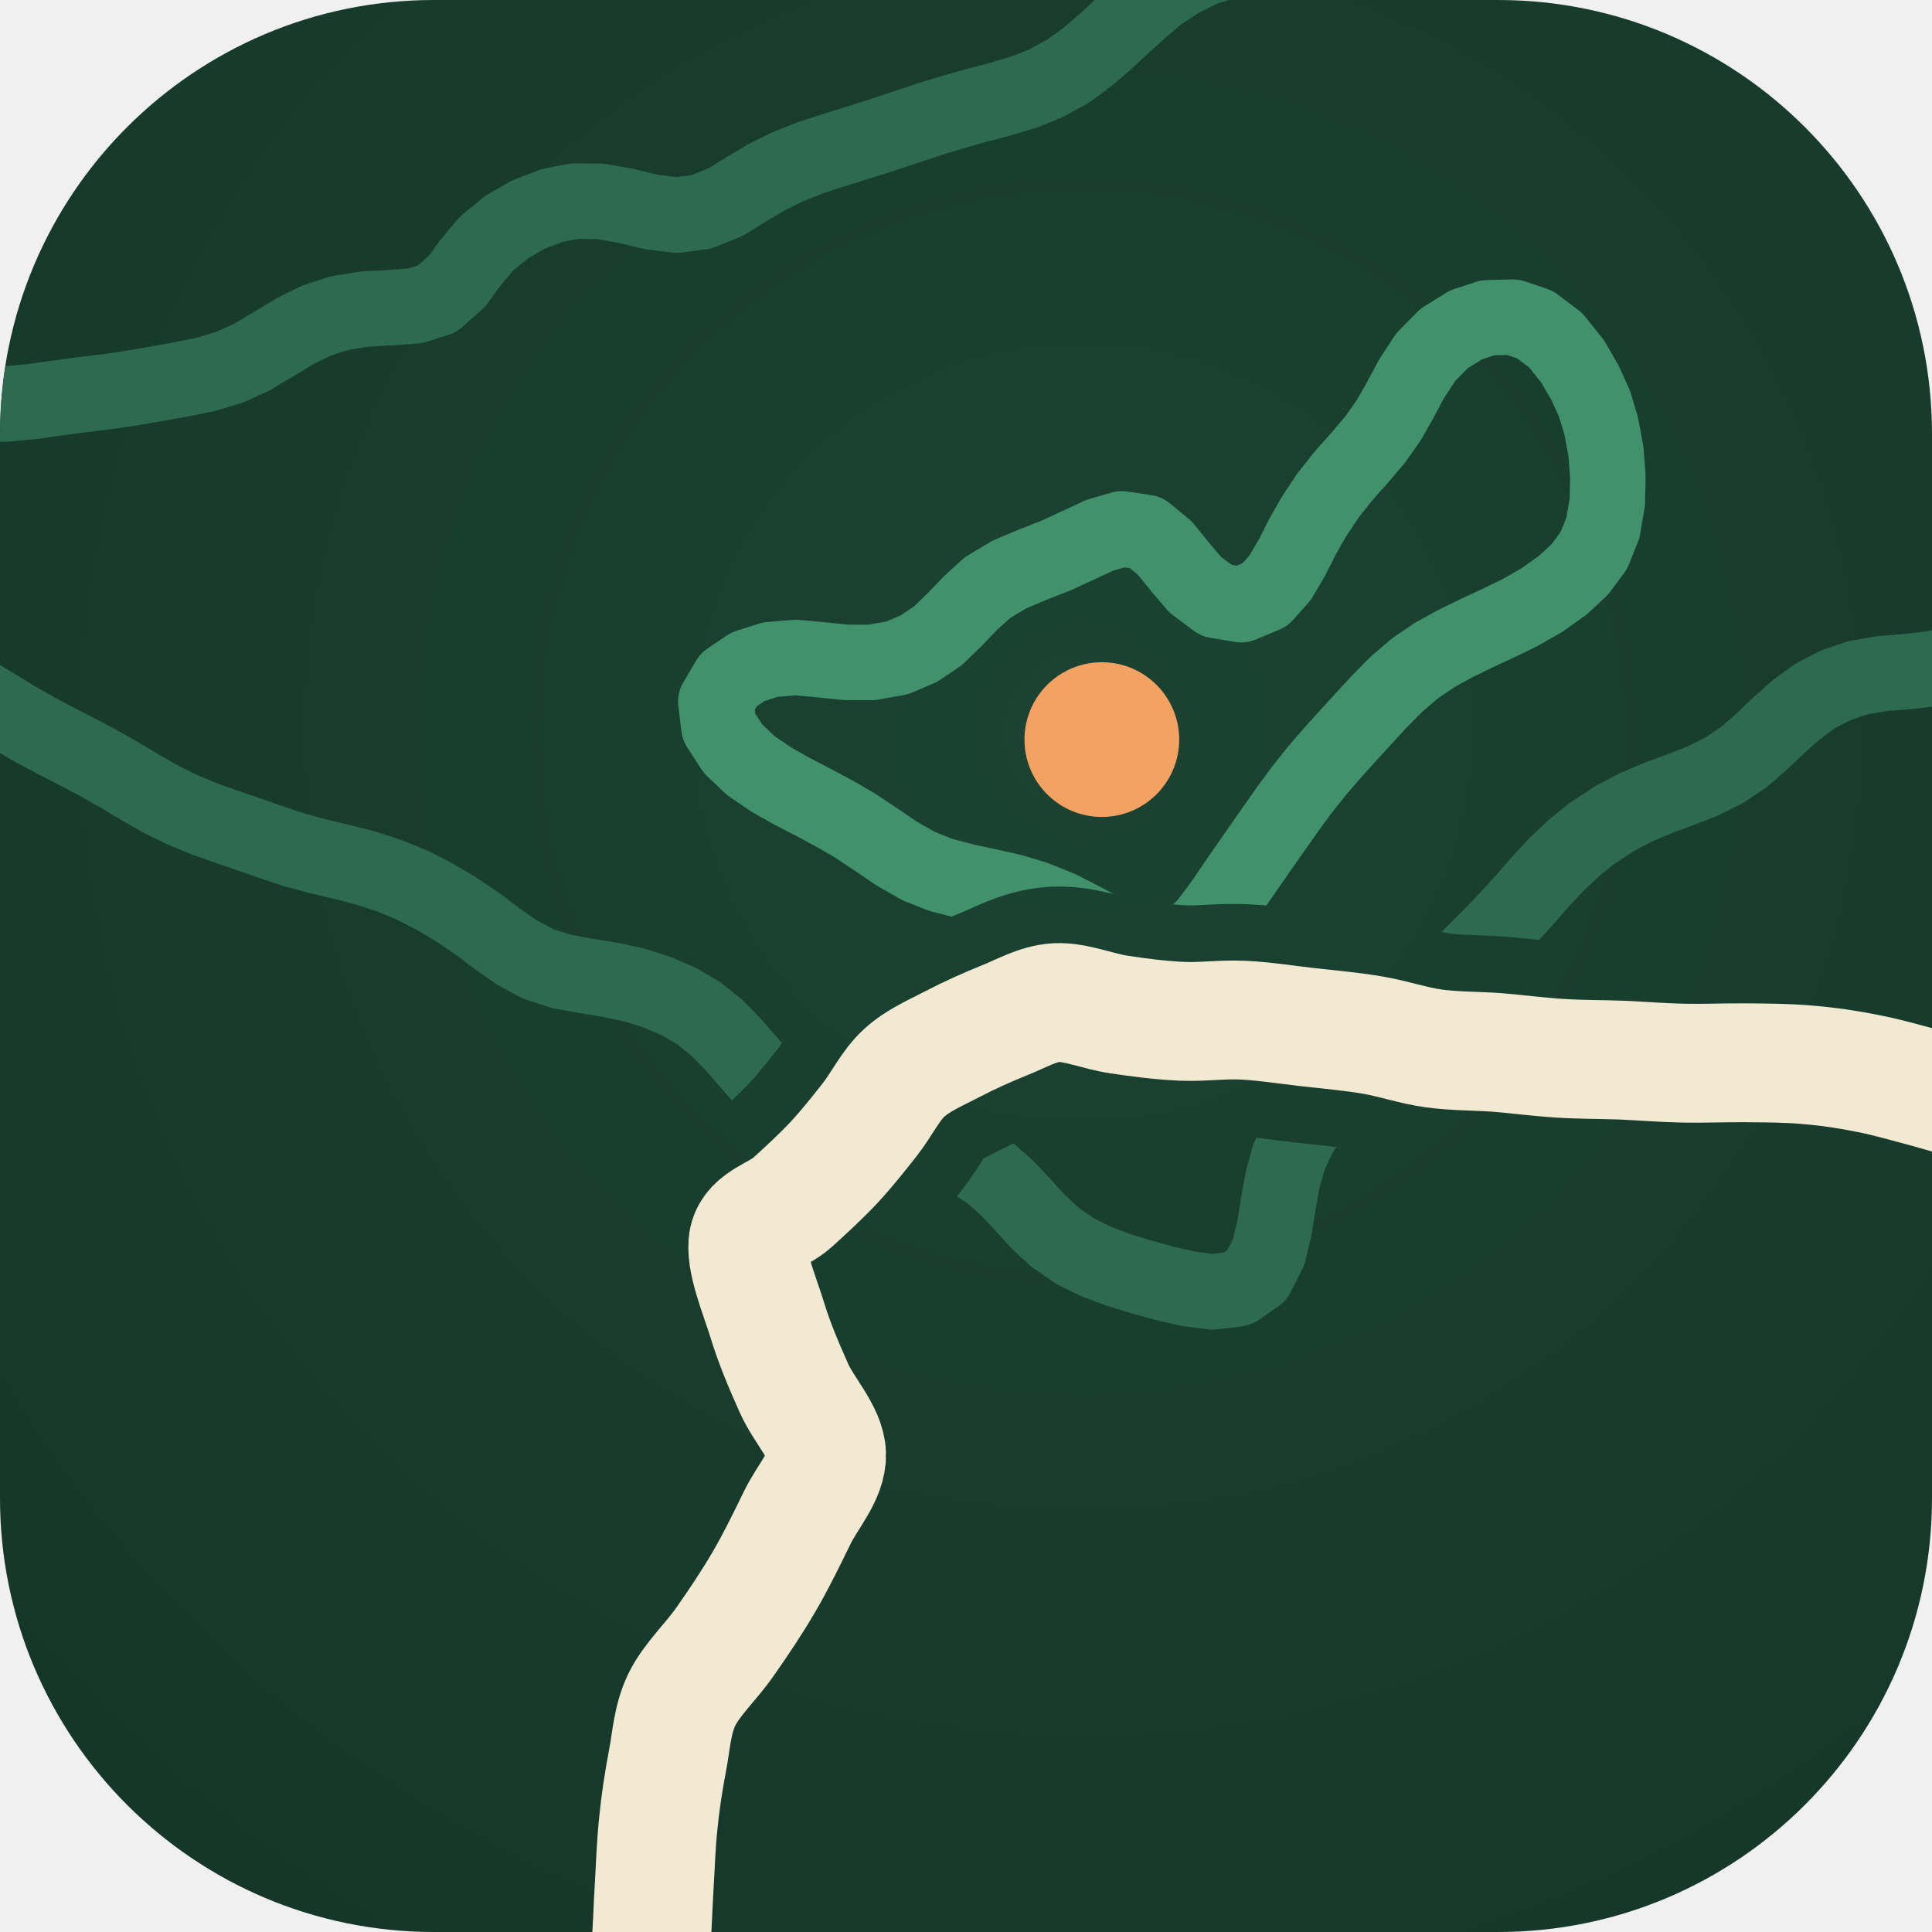
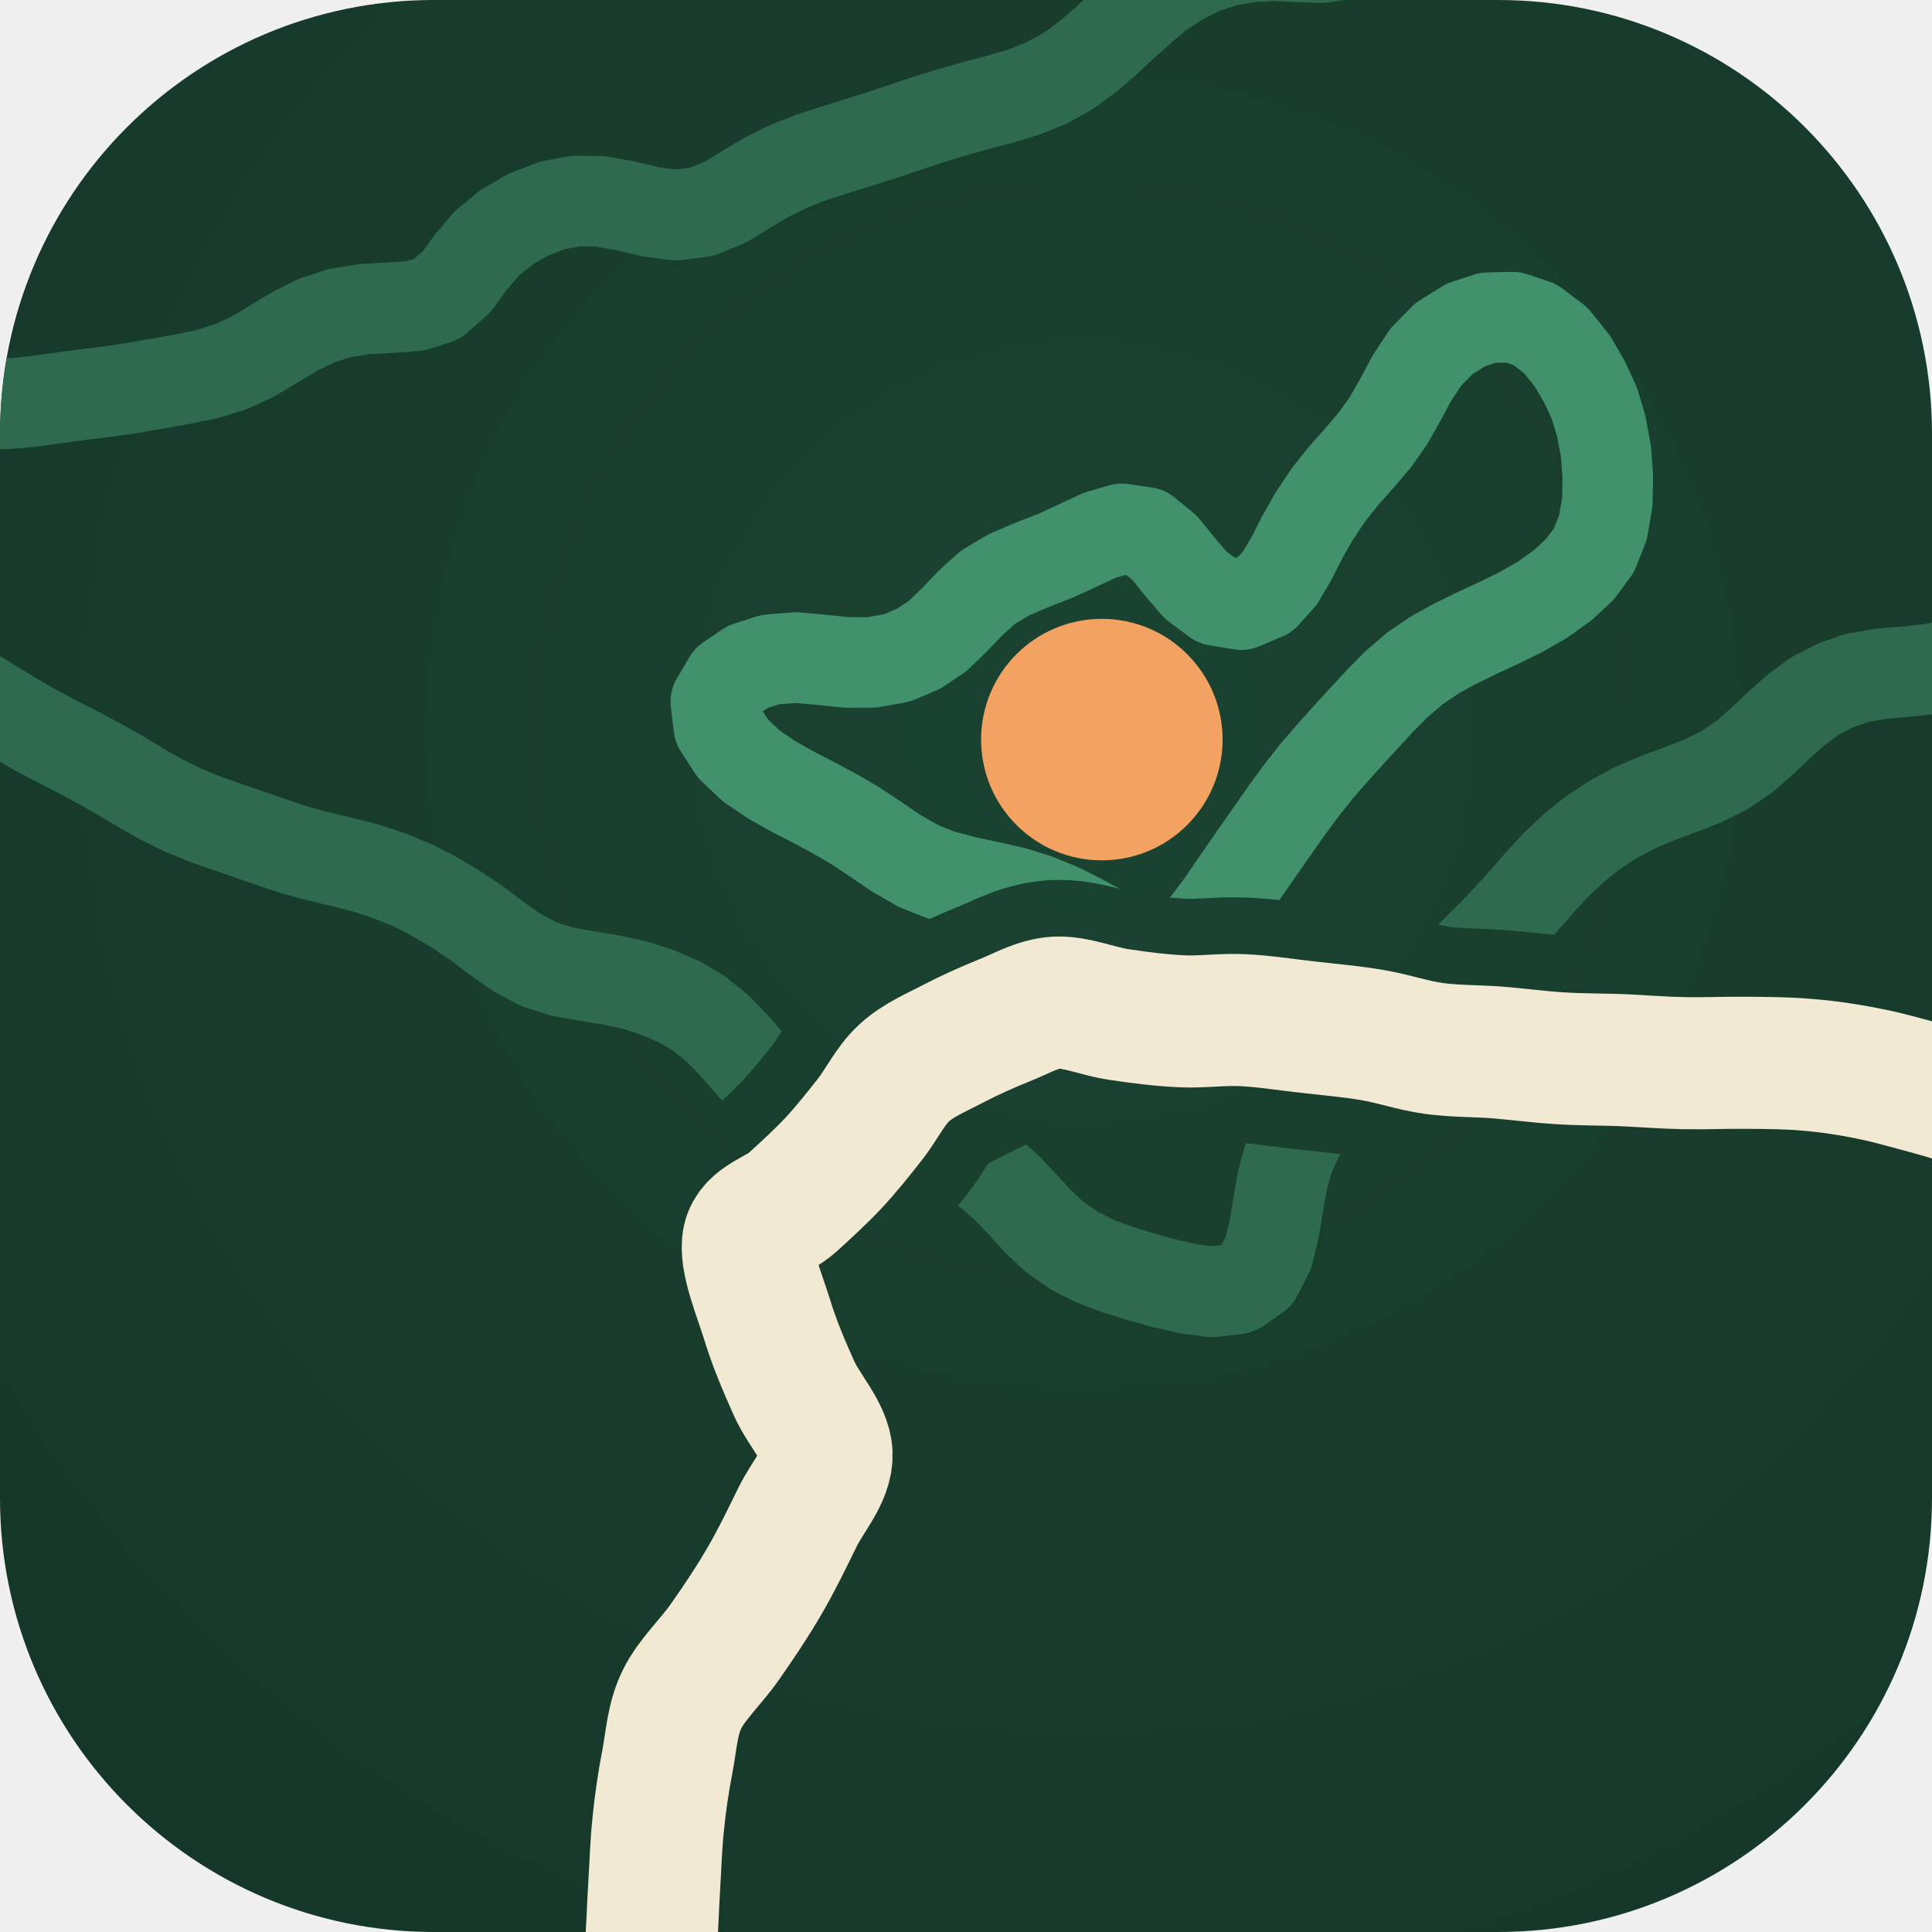
<svg xmlns="http://www.w3.org/2000/svg" width="32" height="32" viewBox="0 0 1024 1024">
  <defs>
    <clipPath id="tile-small">
      <rect width="1024" height="1024" rx="230" />
    </clipPath>
  </defs>
  <g clip-path="url(#tile-small)">
    <defs>
      <radialGradient id="g" cx="0.56" cy="0.38" r="0.8">
        <stop offset="0" stop-color="#1B4332" />
        <stop offset="1" stop-color="#143628" />
      </radialGradient>
    </defs>
    <rect width="1024" height="1024" fill="url(#g)" />
    <defs>
      <mask id="trail-gap-1" maskUnits="userSpaceOnUse" x="-200" y="-200" width="1424" height="1424">
        <rect x="-200" y="-200" width="1424" height="1424" fill="#fff" />
-         <path d="M332.1 1100.3 C333.5 1094.8 338.2 1078.5 340.3 1067.5 C342.4 1056.4 343.7 1045.3 344.8 1034.1 C345.8 1022.8 346.0 1011.5 346.7 1000.3 C347.4 989.0 347.7 977.7 348.9 966.5 C350.0 955.3 351.7 944.1 353.8 933.2 C355.9 922.2 356.3 911.3 361.4 900.8 C366.5 890.3 377.0 880.6 384.3 870.1 C391.6 859.7 398.7 849.1 405.1 838.1 C411.5 827.1 417.2 815.4 422.7 804.1 C428.2 792.9 438.4 782.1 438.1 770.7 C437.7 759.3 425.9 747.4 420.7 735.5 C415.4 723.6 410.5 712.2 406.5 699.1 C402.5 686.1 394.5 667.4 396.7 657.1 C399.0 646.8 412.4 644.2 419.9 637.4 C427.4 630.6 434.8 623.8 441.7 616.5 C448.5 609.2 454.7 601.4 461.0 593.4 C467.3 585.4 472.0 575.2 479.3 568.6 C486.6 561.9 496.2 557.9 505.0 553.3 C513.8 548.7 523.0 544.6 532.1 540.9 C541.3 537.3 549.8 532.0 559.9 531.4 C570.1 530.9 582.0 536.1 593.0 537.7 C604.1 539.4 615.3 540.8 626.3 541.3 C637.2 541.8 647.4 540.2 658.6 540.7 C669.7 541.2 681.6 543.1 693.1 544.4 C704.5 545.7 716.3 546.7 727.4 548.6 C738.6 550.5 749.0 554.2 760.0 555.7 C771.0 557.2 782.2 557.0 793.3 557.8 C804.4 558.7 815.6 560.2 826.7 560.9 C837.7 561.6 848.8 561.5 859.8 561.9 C870.8 562.4 881.6 563.3 892.5 563.5 C903.5 563.7 914.5 563.2 925.5 563.3 C936.4 563.4 947.4 563.4 958.3 564.4 C969.2 565.3 980.0 566.9 990.7 569.1 C1001.4 571.2 1012.0 574.4 1022.7 577.2 C1033.3 580.1 1043.9 583.6 1054.6 586.2 C1065.3 588.7 1075.9 592.1 1086.8 592.7 C1097.7 593.3 1114.5 590.4 1120.0 590.0" fill="none" stroke="#000" stroke-width="123" stroke-linecap="round" stroke-linejoin="round" />
+         <path d="M332.1 1100.3 C333.5 1094.8 338.2 1078.5 340.3 1067.5 C342.4 1056.4 343.7 1045.3 344.8 1034.1 C345.8 1022.8 346.0 1011.5 346.7 1000.3 C347.4 989.0 347.7 977.7 348.9 966.5 C350.0 955.3 351.7 944.1 353.8 933.2 C355.9 922.2 356.3 911.3 361.4 900.8 C366.5 890.3 377.0 880.6 384.3 870.1 C391.6 859.7 398.7 849.1 405.1 838.1 C411.5 827.1 417.2 815.4 422.7 804.1 C428.2 792.9 438.4 782.1 438.1 770.7 C437.7 759.3 425.9 747.4 420.7 735.5 C415.4 723.6 410.5 712.2 406.5 699.1 C402.5 686.1 394.5 667.4 396.7 657.1 C399.0 646.8 412.4 644.2 419.9 637.4 C427.4 630.6 434.8 623.8 441.7 616.5 C448.5 609.2 454.7 601.4 461.0 593.4 C467.3 585.4 472.0 575.2 479.3 568.6 C486.6 561.9 496.2 557.9 505.0 553.3 C513.8 548.7 523.0 544.6 532.1 540.9 C541.3 537.3 549.8 532.0 559.9 531.4 C570.1 530.9 582.0 536.1 593.0 537.7 C604.1 539.4 615.3 540.8 626.3 541.3 C637.2 541.8 647.4 540.2 658.6 540.7 C669.7 541.2 681.6 543.1 693.1 544.4 C704.5 545.7 716.3 546.7 727.4 548.6 C738.6 550.5 749.0 554.2 760.0 555.7 C771.0 557.2 782.2 557.0 793.3 557.8 C804.4 558.7 815.6 560.2 826.7 560.9 C837.7 561.6 848.8 561.5 859.8 561.9 C870.8 562.4 881.6 563.3 892.5 563.5 C903.5 563.7 914.5 563.2 925.5 563.3 C936.4 563.4 947.4 563.4 958.3 564.4 C969.2 565.3 980.0 566.9 990.7 569.1 C1001.4 571.2 1012.0 574.4 1022.7 577.2 C1033.3 580.1 1043.9 583.6 1054.6 586.2 C1065.3 588.7 1075.9 592.1 1086.8 592.7 C1097.7 593.3 1114.5 590.4 1120.0 590.0" fill="none" stroke="#000" stroke-width="130" stroke-linecap="round" stroke-linejoin="round" />
      </mask>
    </defs>
    <g mask="url(#trail-gap-1)" opacity="1">
-       <path d="M629.8 499.4L639.1 490.4L646.9 480.1L654 469.7L660.9 459.7L668 449.5L675 439.5L682.3 429.1L689.8 418.9L697.8 408.8L706.1 399.2L714.5 389.9L722.9 380.7L731.4 371.5L740.1 362.7L749.9 354.3L760.5 347.1L771.2 341.2L782.9 335.5L794.5 330.1L805.4 324.8L817.2 318.1L828.4 310.1L837.4 301.7L844.8 291.7L849.6 279.7L851.9 266.2L852.2 252.8L851.2 239.4L848.7 225.9L845.1 213.9L840.1 202.9L833.5 191.5L824.5 180.3L813.5 172L801.9 168.1L788.6 168.4L777 172.2L765.4 179.4L755.6 189.4L748.2 200.7L741.9 212.5L735.9 223L728.9 232.9L720.5 242.8L712.2 252.1L703.8 262.7L696.3 274L690.3 284.6L684.8 295.5L678.5 306.2L670.5 315.2L657.9 320.5L644.7 318.3L633.6 310L625.8 300.9L617.3 290.4L607.3 282.2L594.6 280.3L582.9 283.7L571.5 289L559.8 294.4L547.3 299.3L535 304.5L523.6 311.3L514.5 319.5L506 328.4L497.1 337L487 343.8L475.5 348.7L462.1 351.1L448.6 351.1L435.2 349.7L421.8 348.5L408.3 349.6L396.4 353.4L386.2 360.3L379.4 371.8L381 385.2L388.5 396.8L398.2 406L409 413.3L419.8 419.4L431.6 425.5L442.6 431.4L453.1 437.5L463.8 444.6L475.1 452.3L486.8 459L498.6 463.7L512 467.2L523.8 469.7L537 472.7L548.8 476.3L561.6 481.5L573.4 487.5L584 493.3L594.8 498.7L608 503.2L621.4 503.1Z" fill="none" stroke="#40916C" stroke-width="40" stroke-linejoin="round" />
-       <path d="M656.4 682.8L666.2 675.9L672.4 663.7L675.5 650.7L677.4 638.7L679.8 625.3L683.1 613.5L688.2 602.2L695.5 591L703.5 581.9L712.5 573.1L721.6 564.9L730.6 556.9L739.7 548.7L748.7 539.9L757 531L765 522L773.2 513.2L781.9 504.3L790.7 495.6L799.2 486.7L807.4 477.7L815.4 468.5L824.9 458.2L834.6 449.1L844.1 441.5L855.7 433.9L867.5 427.7L878.9 422.9L890.2 418.7L902.4 414L914 408.2L924.6 401L934 392.8L942.9 384.3L951.9 376.3L962 368.9L972.8 363.3L984.4 359.3L997.8 357L1011.2 355.9L1024.6 354.4L1038.1 351.3L1049.6 346.4L1060.1 339.9L1070.2 331.8L1079.4 323.5L1088.5 315.1L1097.4 306.9L1106.6 298.8L1116.9 289.6L1126.8 280.4L1135.8 271.1L1143.6 261.7L1151.2 250.8L1157.5 239.6L1162.3 227.8L1165.8 214.4L1167.7 201.9L1169.2 189.4L1170.7 176L1172.1 162.6L1172.7 149.1L1171.6 135.7L1168.5 123.3L1163.2 110.7L1156.5 99.1L1148.6 87.7L1141 77.9L1133.3 68.6L1125.1 59.5L1116.2 50.2L1107.2 41.6L1098.2 33.7L1088.5 26.1L1078.4 19.3L1066.7 12.9L1054.3 8.4L1041.9 6.1L1028.5 5.7L1015 6.5L1001.6 7.3L988.2 6.9L974.7 5.2L961.3 3.1L947.8 2L934.4 1.3L922.4 -0.9L911.5 -6.3L902.1 -14.2L894.4 -25.6L889.8 -37.6L885.6 -50.6L879.5 -61.7L869.9 -70.8L858.3 -75.8L845.2 -76.8L832.6 -74.2L820.5 -69.8L807.7 -65L795.2 -61.6L782.7 -59.8L769.3 -58.3L756 -54.6L745.2 -48.2L735.3 -39.4L725.8 -31L713.7 -24.4L700.2 -22.4L688.1 -22.9L675.2 -23.5L662.5 -22.8L650.2 -20.7L637.5 -16.6L625.3 -10.5L614.1 -3.1L604.8 4.7L595.2 13.4L585.8 22.1L576.6 30L566.1 37.7L554.5 44.1L542.7 48.8L529.7 52.7L517.8 55.8L504.3 59.6L492.4 63.3L479.4 67.6L467.7 71.5L454.7 75.6L442.9 79.3L430.1 83.4L417.9 88.2L406 94.1L395.3 100.5L384.6 107.1L371.8 112.3L358.4 114L345 112.3L331.7 109.1L318.1 106.7L304.6 106.6L292.6 108.9L279.7 113.9L268.7 120.3L258 129L249.3 139.3L242.2 149.1L231.7 158.4L220.2 162.1L206.7 163.1L193.3 163.8L179.8 166L167.8 169.9L156.8 175.3L145.8 181.9L133.8 189.1L122 194.5L108.9 198.5L95.4 201.2L81.9 203.6L68.5 205.9L56 207.7L43.5 209.2L30.1 211L16.6 212.9L3.2 214.1L-10.2 214.3L-23.7 213.3L-37.1 211.9L-50.6 210.7L-64 210L-77.4 210.2L-90.9 211.6L-104.3 214.2L-117.8 217.5L-131.2 220.8L-143.1 223.1L-156.2 224.1L-168.7 223.5L-181.1 221.1L-194.6 217.4L-206.5 213.8L-219.5 210.2L-232 207.4L-244.5 205.2L-257.9 203.4L-271.4 202.2L-284.1 202.7L-287.7 214.4L-287.7 227.8L-287.7 241.3L-287.7 254.7L-287.7 268.2L-287.7 281.6L-277.1 288.5L-263.7 291.1L-250.2 294.3L-236.8 297.8L-224.7 300.8L-211.8 304.1L-200 307.9L-188.8 312.7L-177.4 319L-165.8 326.4L-155.5 332.7L-144.4 338.3L-133.1 342.3L-120.1 345.3L-106.2 346.9L-92.8 347.8L-79.4 348.6L-65.9 349.9L-52.5 352.1L-39 355.7L-27 360.4L-16.2 366L-4.5 373.1L7.1 380.2L18.6 386.8L29.3 392.5L40.4 398.2L51.2 403.9L62.9 410.5L74.6 417.5L85.1 423.5L96.6 429.2L108.8 434.2L120.2 438.2L131.8 442.2L143.6 446.3L156.8 450.7L168.4 453.8L181.8 457L194.3 460.2L206.7 464.3L218.6 469.2L229.4 474.7L241 481.5L252.5 489.2L263.2 497.3L273.9 504.8L285.5 511L297.7 514.9L310.4 517.2L323.8 519.4L336.8 522.2L348.8 526.1L360.3 531.1L370.6 537.2L380.3 545.1L388.8 553.8L396.8 563L405.2 572.6L414 581.3L424.8 589.5L437 596.3L448.6 601.1L462.1 604.7L475.5 606.4L489 607.5L502.4 610L513.9 614.6L524.5 621.5L533.7 629.6L542 638.4L550.2 647.4L559.1 655.7L569.9 663.2L580.9 668.6L592.6 673L604.3 676.6L617.6 680.3L630.5 683.2L642.6 684.7L655 683.3Z" fill="none" stroke="#2D6A4F" stroke-width="40" stroke-linejoin="round" />
+       <path d="M629.8 499.4L639.1 490.4L646.9 480.1L654 469.7L660.9 459.7L668 449.5L675 439.5L682.3 429.1L689.8 418.9L697.8 408.8L706.1 399.2L714.5 389.9L722.9 380.7L731.4 371.5L740.1 362.7L749.9 354.3L760.5 347.1L771.2 341.2L782.9 335.5L794.5 330.1L805.4 324.8L817.2 318.1L828.4 310.1L837.4 301.7L844.8 291.7L849.6 279.7L851.9 266.2L852.2 252.8L851.2 239.4L848.7 225.9L845.1 213.9L840.1 202.9L833.5 191.5L824.5 180.3L813.5 172L801.9 168.1L788.6 168.4L777 172.2L765.4 179.4L755.6 189.4L748.2 200.7L741.9 212.5L735.9 223L728.9 232.9L720.5 242.8L712.2 252.1L703.8 262.7L696.3 274L690.3 284.6L684.8 295.5L678.5 306.2L670.5 315.2L657.9 320.5L644.7 318.3L633.6 310L625.8 300.9L617.3 290.4L607.3 282.2L594.6 280.3L582.9 283.7L571.5 289L559.8 294.4L547.3 299.3L535 304.5L523.6 311.3L514.5 319.5L506 328.4L497.1 337L487 343.8L475.5 348.7L462.1 351.1L448.6 351.1L435.2 349.7L421.8 348.5L408.3 349.6L396.4 353.4L386.2 360.3L379.4 371.8L381 385.2L388.5 396.8L398.2 406L409 413.3L419.8 419.4L431.6 425.5L442.6 431.4L453.1 437.5L463.8 444.6L475.1 452.3L486.8 459L498.6 463.7L512 467.2L523.8 469.7L537 472.7L548.8 476.3L561.6 481.5L573.4 487.5L584 493.3L594.8 498.7L608 503.2L621.4 503.1Z" fill="none" stroke="#40916C" stroke-width="48" stroke-linejoin="round" />
+       <path d="M656.4 682.8L666.2 675.9L672.4 663.7L675.5 650.7L677.4 638.7L679.8 625.3L683.1 613.5L688.2 602.2L695.5 591L703.5 581.9L712.5 573.1L721.6 564.9L730.6 556.9L739.7 548.7L748.7 539.9L757 531L765 522L773.2 513.2L781.9 504.3L790.7 495.6L799.2 486.7L807.4 477.7L815.4 468.5L824.9 458.2L834.6 449.1L844.1 441.5L855.7 433.9L867.5 427.7L878.9 422.9L890.2 418.7L902.4 414L914 408.2L924.6 401L934 392.8L942.9 384.3L951.9 376.3L962 368.9L972.8 363.3L984.4 359.3L997.8 357L1011.2 355.9L1024.6 354.4L1038.1 351.3L1049.6 346.4L1060.1 339.9L1070.2 331.8L1079.4 323.5L1088.5 315.1L1097.4 306.9L1106.6 298.8L1116.9 289.6L1126.8 280.4L1135.8 271.1L1143.6 261.7L1151.2 250.8L1157.5 239.6L1162.3 227.8L1165.8 214.4L1167.7 201.9L1169.2 189.4L1170.7 176L1172.1 162.6L1172.7 149.1L1171.6 135.7L1168.5 123.3L1163.2 110.7L1156.5 99.1L1148.6 87.7L1141 77.9L1133.3 68.6L1125.1 59.5L1116.2 50.2L1107.2 41.6L1098.2 33.7L1088.5 26.1L1078.4 19.3L1066.7 12.9L1054.3 8.4L1041.9 6.1L1028.5 5.7L1015 6.5L1001.6 7.3L988.2 6.9L974.7 5.2L961.3 3.1L947.8 2L934.4 1.3L922.4 -0.9L911.5 -6.3L902.1 -14.2L894.4 -25.6L889.8 -37.6L885.6 -50.6L879.5 -61.7L869.9 -70.8L858.3 -75.8L845.2 -76.8L832.6 -74.2L820.5 -69.8L807.7 -65L795.2 -61.6L782.7 -59.8L769.3 -58.3L756 -54.6L745.2 -48.2L735.3 -39.4L725.8 -31L713.7 -24.4L700.2 -22.4L688.1 -22.9L675.2 -23.5L662.5 -22.8L650.2 -20.7L637.5 -16.6L625.3 -10.5L614.1 -3.1L604.8 4.7L595.2 13.4L585.8 22.1L576.6 30L566.1 37.7L554.5 44.1L542.7 48.8L529.7 52.7L517.8 55.8L504.3 59.6L492.4 63.3L479.4 67.6L467.7 71.5L454.7 75.6L442.9 79.3L430.1 83.4L417.9 88.2L406 94.1L395.3 100.5L384.6 107.1L371.8 112.3L358.4 114L345 112.3L331.7 109.1L318.1 106.7L304.6 106.6L292.6 108.9L279.7 113.9L268.7 120.3L258 129L249.3 139.3L242.2 149.1L231.7 158.4L220.2 162.1L206.7 163.1L193.3 163.8L179.8 166L167.8 169.9L156.8 175.3L145.8 181.9L133.8 189.1L122 194.5L108.9 198.5L95.4 201.2L81.9 203.6L68.5 205.9L56 207.7L43.5 209.2L30.1 211L16.6 212.9L3.2 214.1L-10.2 214.3L-23.7 213.3L-37.1 211.9L-50.6 210.7L-64 210L-77.4 210.2L-90.9 211.6L-104.3 214.2L-117.8 217.5L-131.2 220.8L-143.1 223.1L-156.2 224.1L-168.7 223.5L-181.1 221.1L-194.6 217.4L-206.5 213.8L-219.5 210.2L-232 207.4L-244.5 205.2L-257.9 203.4L-271.4 202.2L-284.1 202.7L-287.7 214.4L-287.7 227.8L-287.7 241.3L-287.7 254.7L-287.7 268.2L-287.7 281.6L-277.1 288.5L-263.7 291.1L-250.2 294.3L-236.8 297.8L-224.7 300.8L-211.8 304.1L-200 307.9L-188.8 312.7L-177.4 319L-165.8 326.4L-155.5 332.7L-144.4 338.3L-133.1 342.3L-120.1 345.3L-106.2 346.9L-92.8 347.8L-79.4 348.6L-65.9 349.9L-52.5 352.1L-39 355.7L-27 360.4L-16.2 366L-4.5 373.1L7.1 380.2L18.6 386.8L29.3 392.5L40.4 398.2L51.2 403.9L62.9 410.5L74.6 417.5L85.1 423.5L96.6 429.2L108.8 434.2L120.2 438.2L131.8 442.2L143.6 446.3L156.8 450.7L168.4 453.8L181.8 457L194.3 460.2L206.7 464.3L218.6 469.2L229.4 474.7L241 481.5L252.5 489.2L263.2 497.3L273.9 504.8L285.5 511L297.7 514.9L310.4 517.2L323.8 519.4L336.8 522.2L348.8 526.1L360.3 531.1L370.6 537.2L380.3 545.1L388.8 553.8L396.8 563L405.2 572.6L414 581.3L424.8 589.5L437 596.3L448.6 601.1L462.1 604.7L475.5 606.4L489 607.5L502.4 610L513.9 614.6L524.5 621.5L533.7 629.6L542 638.4L550.2 647.4L559.1 655.7L569.9 663.2L580.9 668.6L592.6 673L604.3 676.6L617.6 680.3L630.5 683.2L642.6 684.7L655 683.3Z" fill="none" stroke="#2D6A4F" stroke-width="48" stroke-linejoin="round" />
    </g>
-     <path d="M332.1 1100.3 C333.5 1094.8 338.2 1078.5 340.3 1067.5 C342.4 1056.4 343.7 1045.3 344.8 1034.1 C345.8 1022.8 346.0 1011.5 346.7 1000.3 C347.4 989.0 347.7 977.7 348.9 966.5 C350.0 955.3 351.7 944.1 353.8 933.2 C355.9 922.2 356.3 911.3 361.4 900.8 C366.5 890.3 377.0 880.6 384.3 870.1 C391.6 859.7 398.7 849.1 405.1 838.1 C411.5 827.1 417.2 815.4 422.7 804.1 C428.2 792.9 438.4 782.1 438.1 770.7 C437.7 759.3 425.9 747.4 420.7 735.5 C415.4 723.6 410.5 712.2 406.5 699.1 C402.5 686.1 394.5 667.4 396.7 657.1 C399.0 646.8 412.4 644.2 419.9 637.4 C427.4 630.6 434.8 623.8 441.7 616.5 C448.5 609.2 454.7 601.4 461.0 593.4 C467.3 585.4 472.0 575.2 479.3 568.6 C486.6 561.9 496.2 557.9 505.0 553.3 C513.8 548.7 523.0 544.6 532.1 540.9 C541.3 537.3 549.8 532.0 559.9 531.4 C570.1 530.9 582.0 536.1 593.0 537.7 C604.1 539.4 615.3 540.8 626.3 541.3 C637.2 541.8 647.4 540.2 658.6 540.7 C669.7 541.2 681.6 543.1 693.1 544.4 C704.5 545.7 716.3 546.7 727.4 548.6 C738.6 550.5 749.0 554.2 760.0 555.7 C771.0 557.2 782.2 557.0 793.3 557.8 C804.4 558.7 815.6 560.2 826.7 560.9 C837.7 561.6 848.8 561.5 859.8 561.9 C870.8 562.4 881.6 563.3 892.5 563.5 C903.5 563.7 914.5 563.2 925.5 563.3 C936.4 563.4 947.4 563.4 958.3 564.4 C969.2 565.3 980.0 566.9 990.7 569.1 C1001.4 571.2 1012.0 574.4 1022.7 577.2 C1033.3 580.1 1043.9 583.6 1054.6 586.2 C1065.3 588.7 1075.9 592.1 1086.8 592.7 C1097.7 593.3 1114.5 590.4 1120.0 590.0" fill="none" stroke="#F1E9D2" stroke-width="63" stroke-linecap="round" stroke-linejoin="round" />
-     <circle cx="584" cy="392" r="41" fill="#F4A261" />
+     <path d="M332.1 1100.3 C333.5 1094.8 338.2 1078.5 340.3 1067.5 C342.4 1056.4 343.7 1045.3 344.8 1034.1 C345.8 1022.8 346.0 1011.5 346.7 1000.3 C347.4 989.0 347.7 977.7 348.9 966.5 C350.0 955.3 351.7 944.1 353.8 933.2 C355.9 922.2 356.3 911.3 361.4 900.8 C366.5 890.3 377.0 880.6 384.3 870.1 C391.6 859.7 398.7 849.1 405.1 838.1 C411.5 827.1 417.2 815.4 422.7 804.1 C428.2 792.9 438.4 782.1 438.1 770.7 C437.7 759.3 425.9 747.4 420.7 735.5 C415.4 723.6 410.5 712.2 406.5 699.1 C402.5 686.1 394.5 667.4 396.7 657.1 C399.0 646.8 412.4 644.2 419.9 637.4 C427.4 630.6 434.8 623.8 441.7 616.5 C448.5 609.2 454.7 601.4 461.0 593.4 C467.3 585.4 472.0 575.2 479.3 568.6 C486.6 561.9 496.2 557.9 505.0 553.3 C513.8 548.7 523.0 544.6 532.1 540.9 C541.3 537.3 549.8 532.0 559.9 531.4 C570.1 530.9 582.0 536.1 593.0 537.7 C604.1 539.4 615.3 540.8 626.3 541.3 C637.2 541.8 647.4 540.2 658.6 540.7 C669.7 541.2 681.6 543.1 693.1 544.4 C704.5 545.7 716.3 546.7 727.4 548.6 C738.6 550.5 749.0 554.2 760.0 555.7 C771.0 557.2 782.2 557.0 793.3 557.8 C804.4 558.7 815.6 560.2 826.7 560.9 C837.7 561.6 848.8 561.5 859.8 561.9 C870.8 562.4 881.6 563.3 892.5 563.5 C903.5 563.7 914.5 563.2 925.5 563.3 C936.4 563.4 947.4 563.4 958.3 564.4 C969.2 565.3 980.0 566.9 990.7 569.1 C1001.4 571.2 1012.0 574.4 1022.7 577.2 C1033.3 580.1 1043.9 583.6 1054.6 586.2 C1065.3 588.7 1075.9 592.1 1086.8 592.7 C1097.7 593.3 1114.5 590.4 1120.0 590.0" fill="none" stroke="#F1E9D2" stroke-width="70" stroke-linecap="round" stroke-linejoin="round" />
+     <circle cx="584" cy="392" r="64" fill="#F4A261" />
  </g>
</svg>
